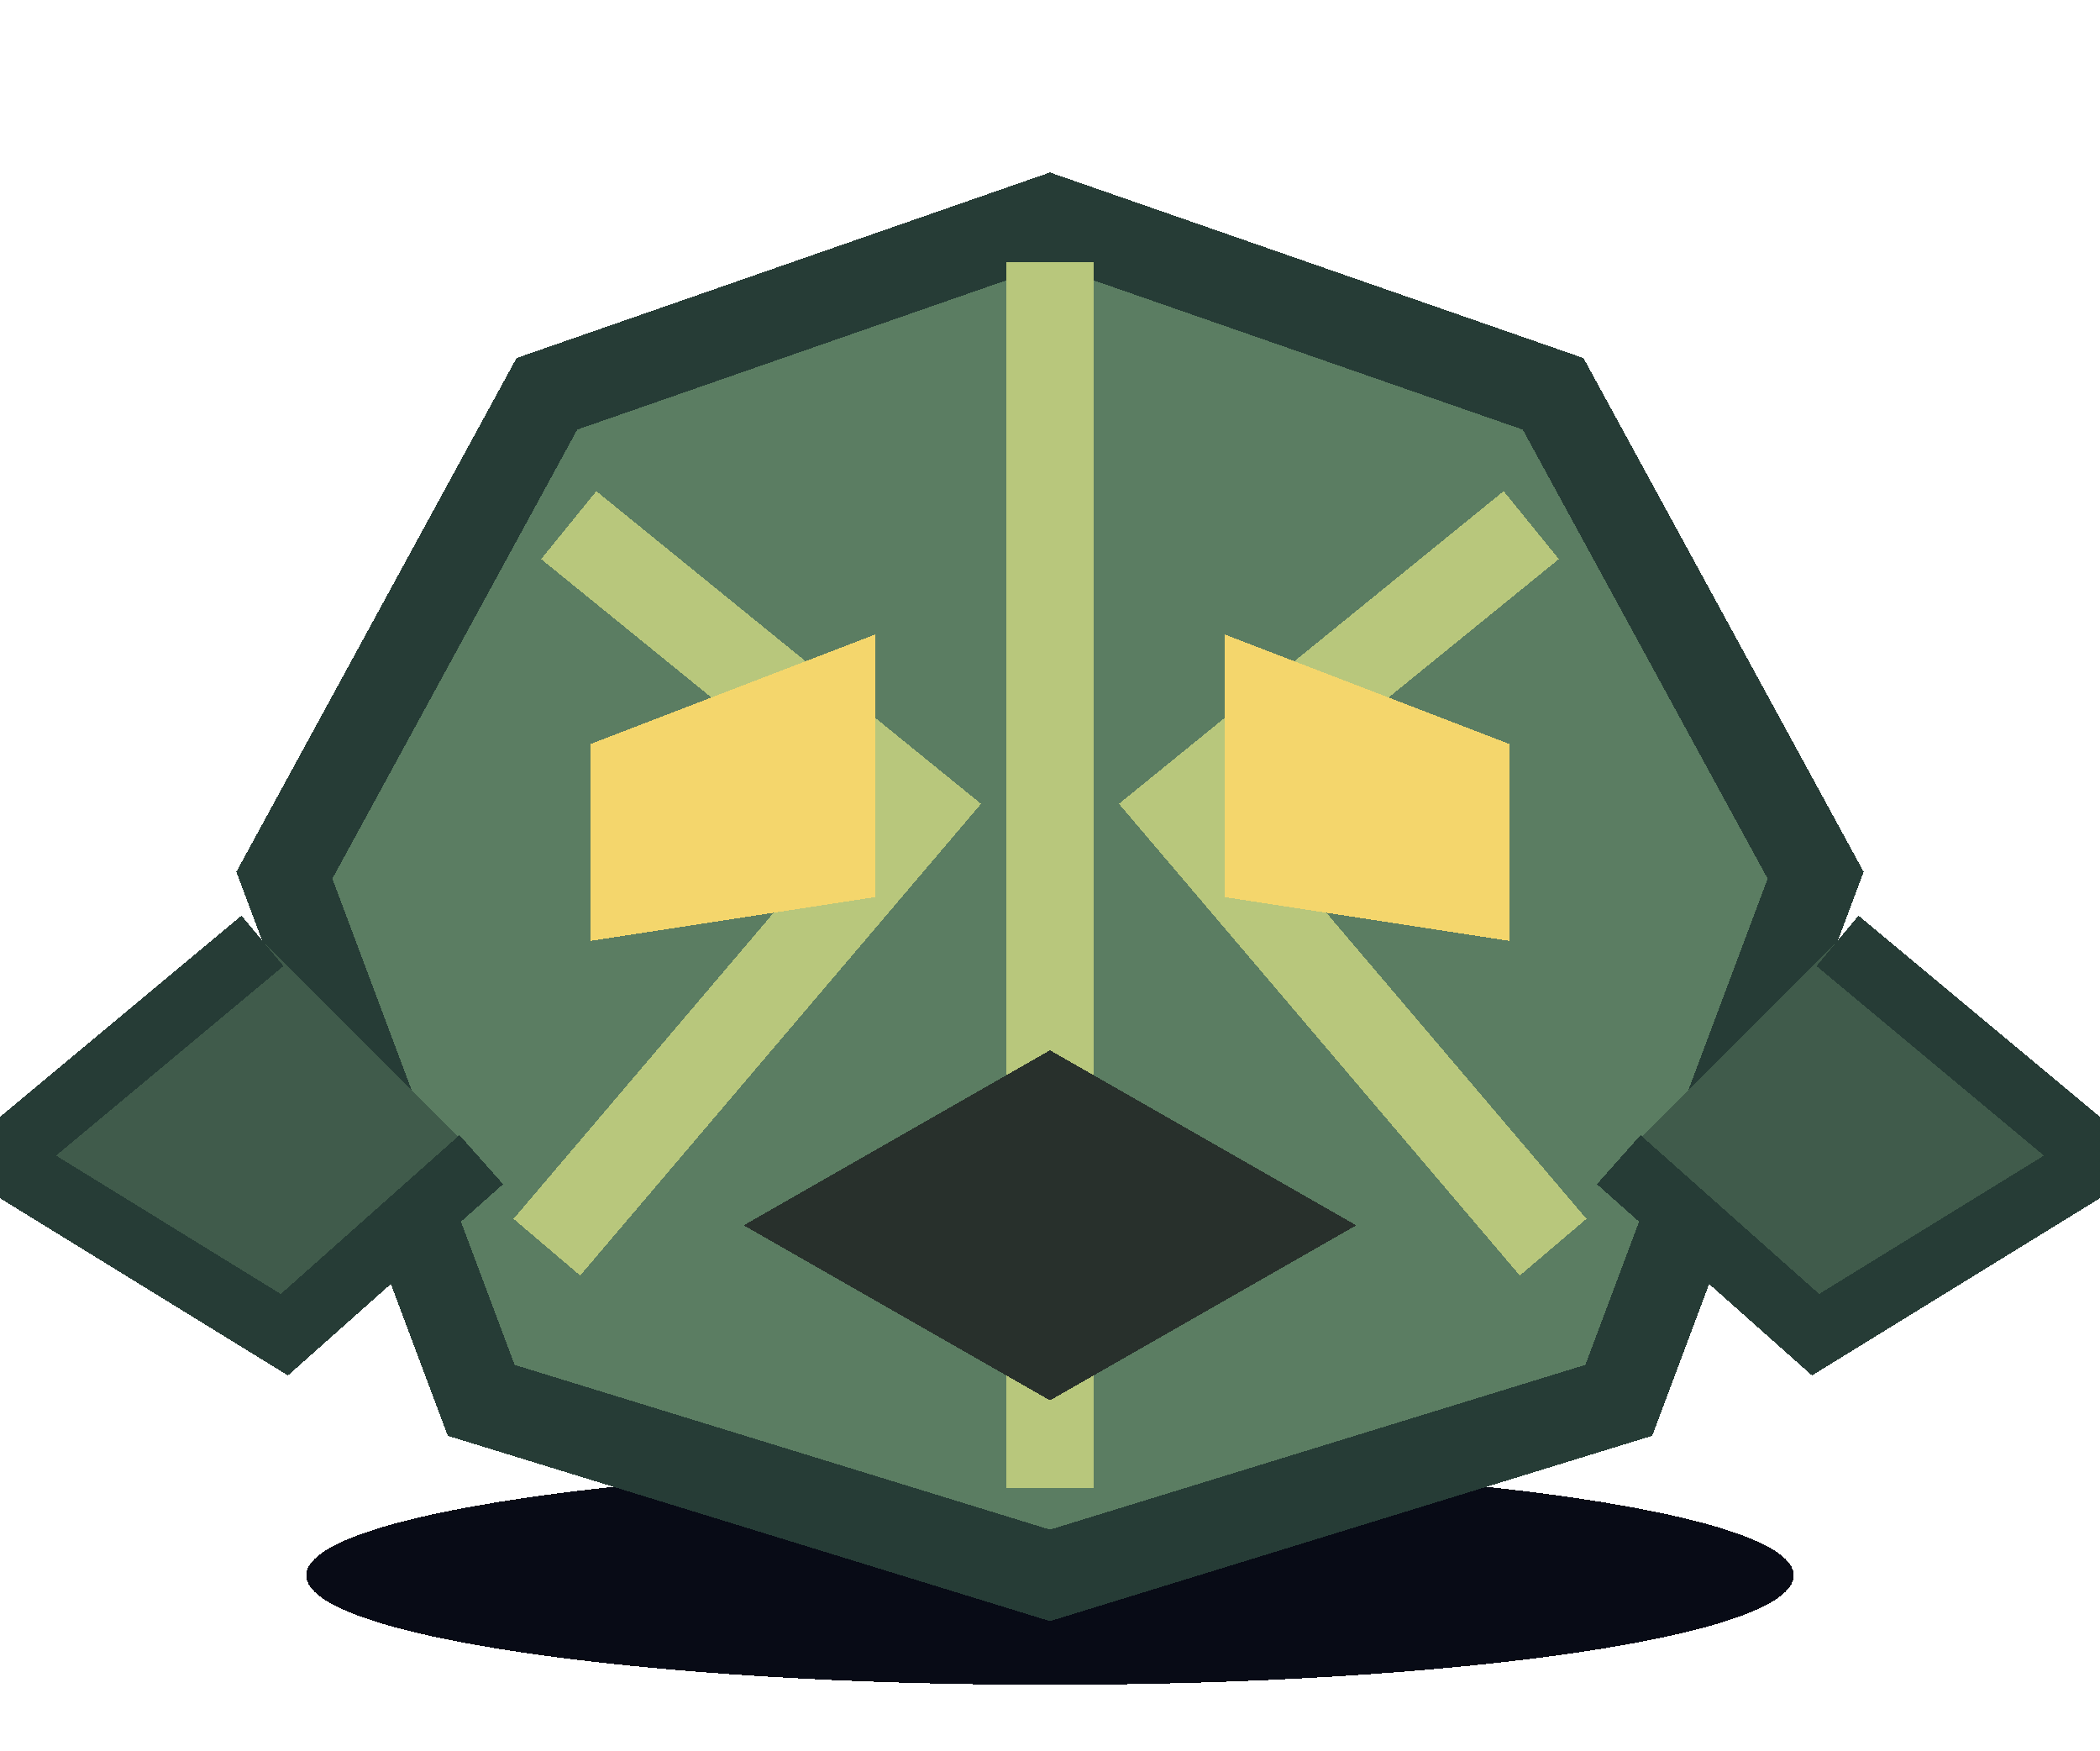
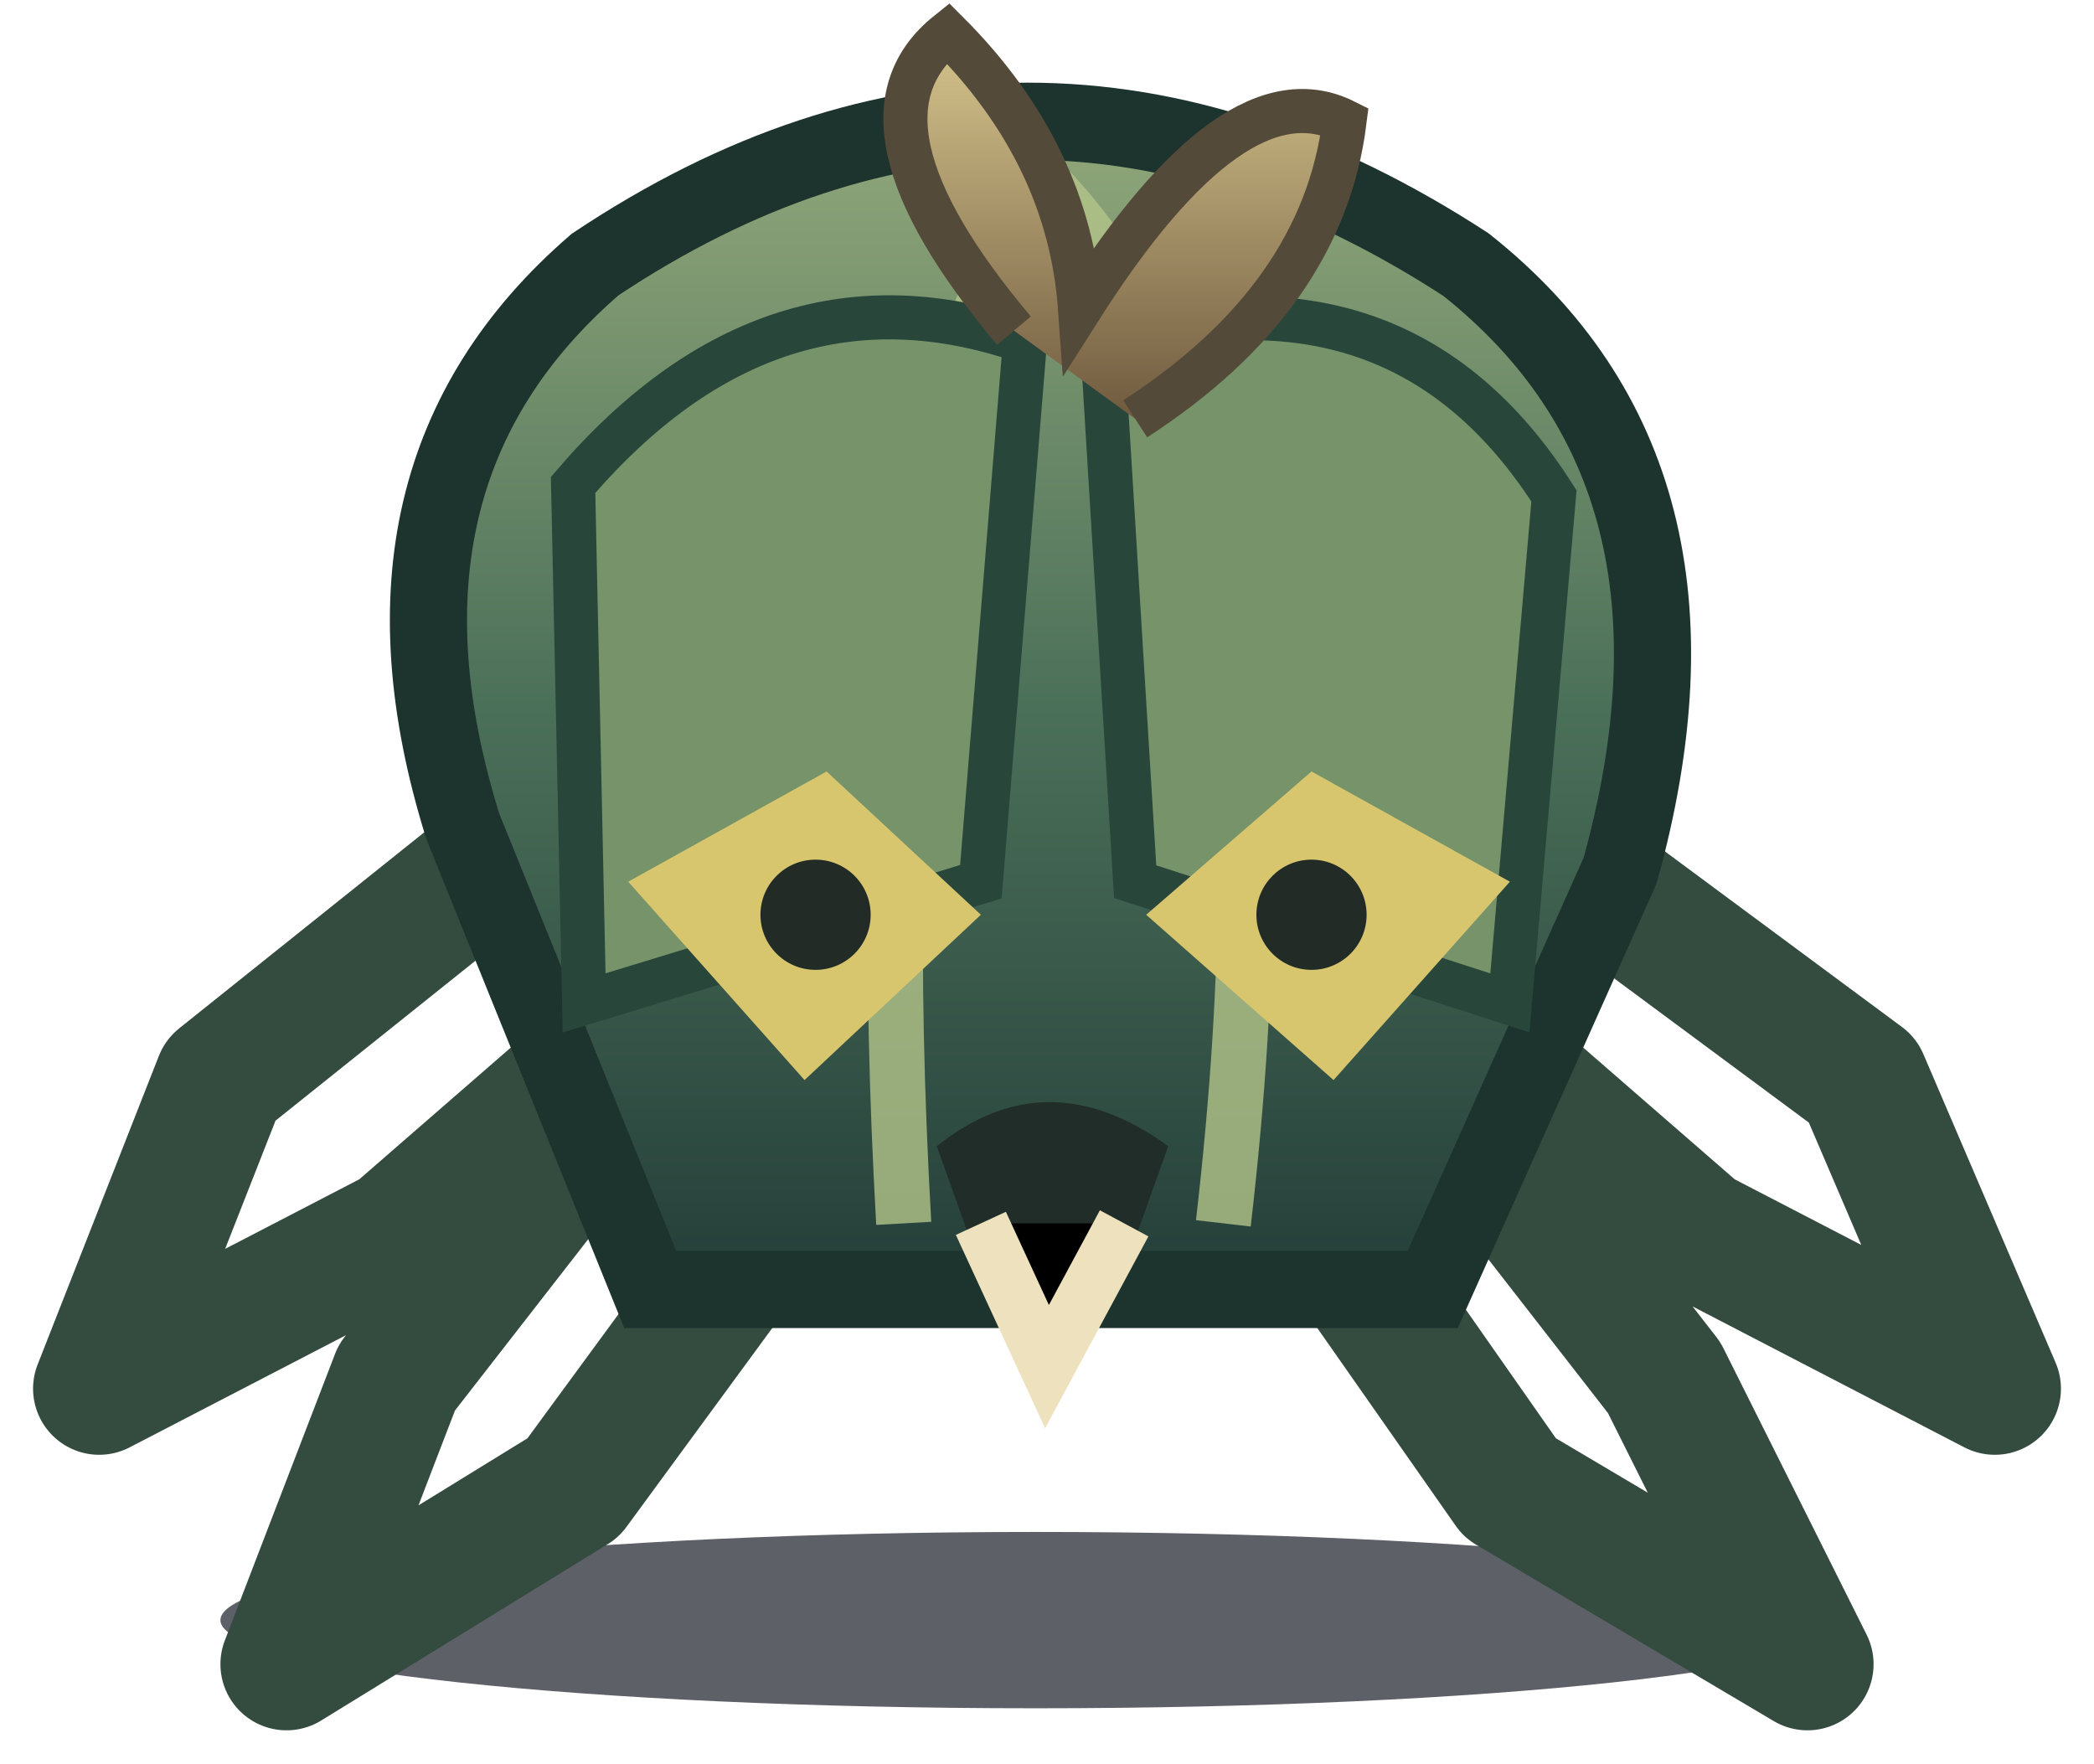
- <svg xmlns="http://www.w3.org/2000/svg" viewBox="0 0 96 80" shape-rendering="crispEdges">
-   <ellipse cx="48" cy="72" rx="34" ry="5" fill="#080b16" />
-   <path d="M13 40 25 18 48 10 71 18 83 40 74 64 48 72 22 64Z" fill="#5b7d62" stroke="#263c36" stroke-width="4" />
-   <path d="M48 12V68M26 24 42 37 25 57M70 24 54 37 71 57" stroke="#b8c77c" stroke-width="4" fill="none" />
-   <path d="M27 34 40 29 40 41 27 43ZM56 29 69 34 69 43 56 41Z" fill="#f4d66c" />
-   <path d="M34 56 48 48 62 56 48 64Z" fill="#28302c" />
-   <path d="M12 43 0 53 13 61 22 53M84 43 96 53 83 61 74 53" fill="#405b4b" stroke="#263c36" stroke-width="3" />
+ <svg xmlns="http://www.w3.org/2000/svg" viewBox="0 0 190 160">
+   <defs>
+     <linearGradient id="shell" x2="0" y2="1">
+       <stop stop-color="#91a77a" />
+       <stop offset=".5" stop-color="#4b7059" />
+       <stop offset="1" stop-color="#243e39" />
+     </linearGradient>
+     <linearGradient id="horn" x2="0" y2="1">
+       <stop stop-color="#d6c58d" />
+       <stop offset="1" stop-color="#705a3f" />
+     </linearGradient>
+   </defs>
+   <ellipse cx="94" cy="147" rx="74" ry="8" fill="#070b15" opacity=".65" />
+   <path d="M45 78L20 98L9 126L36 112L59 92M142 78L169 98L181 126L154 112L131 92M57 98L36 125L26 151L52 135L74 105M130 98L151 125L164 151L137 135L116 105" fill="none" stroke="#344c40" stroke-width="12" stroke-linecap="round" stroke-linejoin="round" />
+   <path d="M42 75Q32 43 54 24Q93 -2 133 24Q157 43 147 79L130 117L59 117Z" fill="url(#shell)" stroke="#1c332e" stroke-width="7" />
+   <path d="M95 17Q78 40 82 111M95 17Q119 42 111 111" fill="none" stroke="#b3c48a" stroke-width="5" opacity=".8" />
+   <path d="M52 44Q70 23 93 31L89 80L53 91Z M100 31Q127 23 141 45L137 91L103 80Z" fill="#76936a" stroke="#29463b" stroke-width="4" />
+   <path d="M57 80L75 70L89 83L73 98ZM104 83L119 70L137 80L121 98Z" fill="#d7c66e" />
+   <circle cx="74" cy="83" r="5" fill="#222b25" />
+   <circle cx="119" cy="83" r="5" fill="#222b25" />
+   <path d="M85 104Q95 96 106 104L101 118L90 118Z" fill="#202d28" />
+   <path d="M89 111L95 124L102 111" stroke="#eee1bd" stroke-width="5" />
+   <path d="M92 30Q76 11 86 3Q97 14 98 28Q112 6 122 11Q120 27 103 38" fill="url(#horn)" stroke="#544a39" stroke-width="4" />
</svg>
